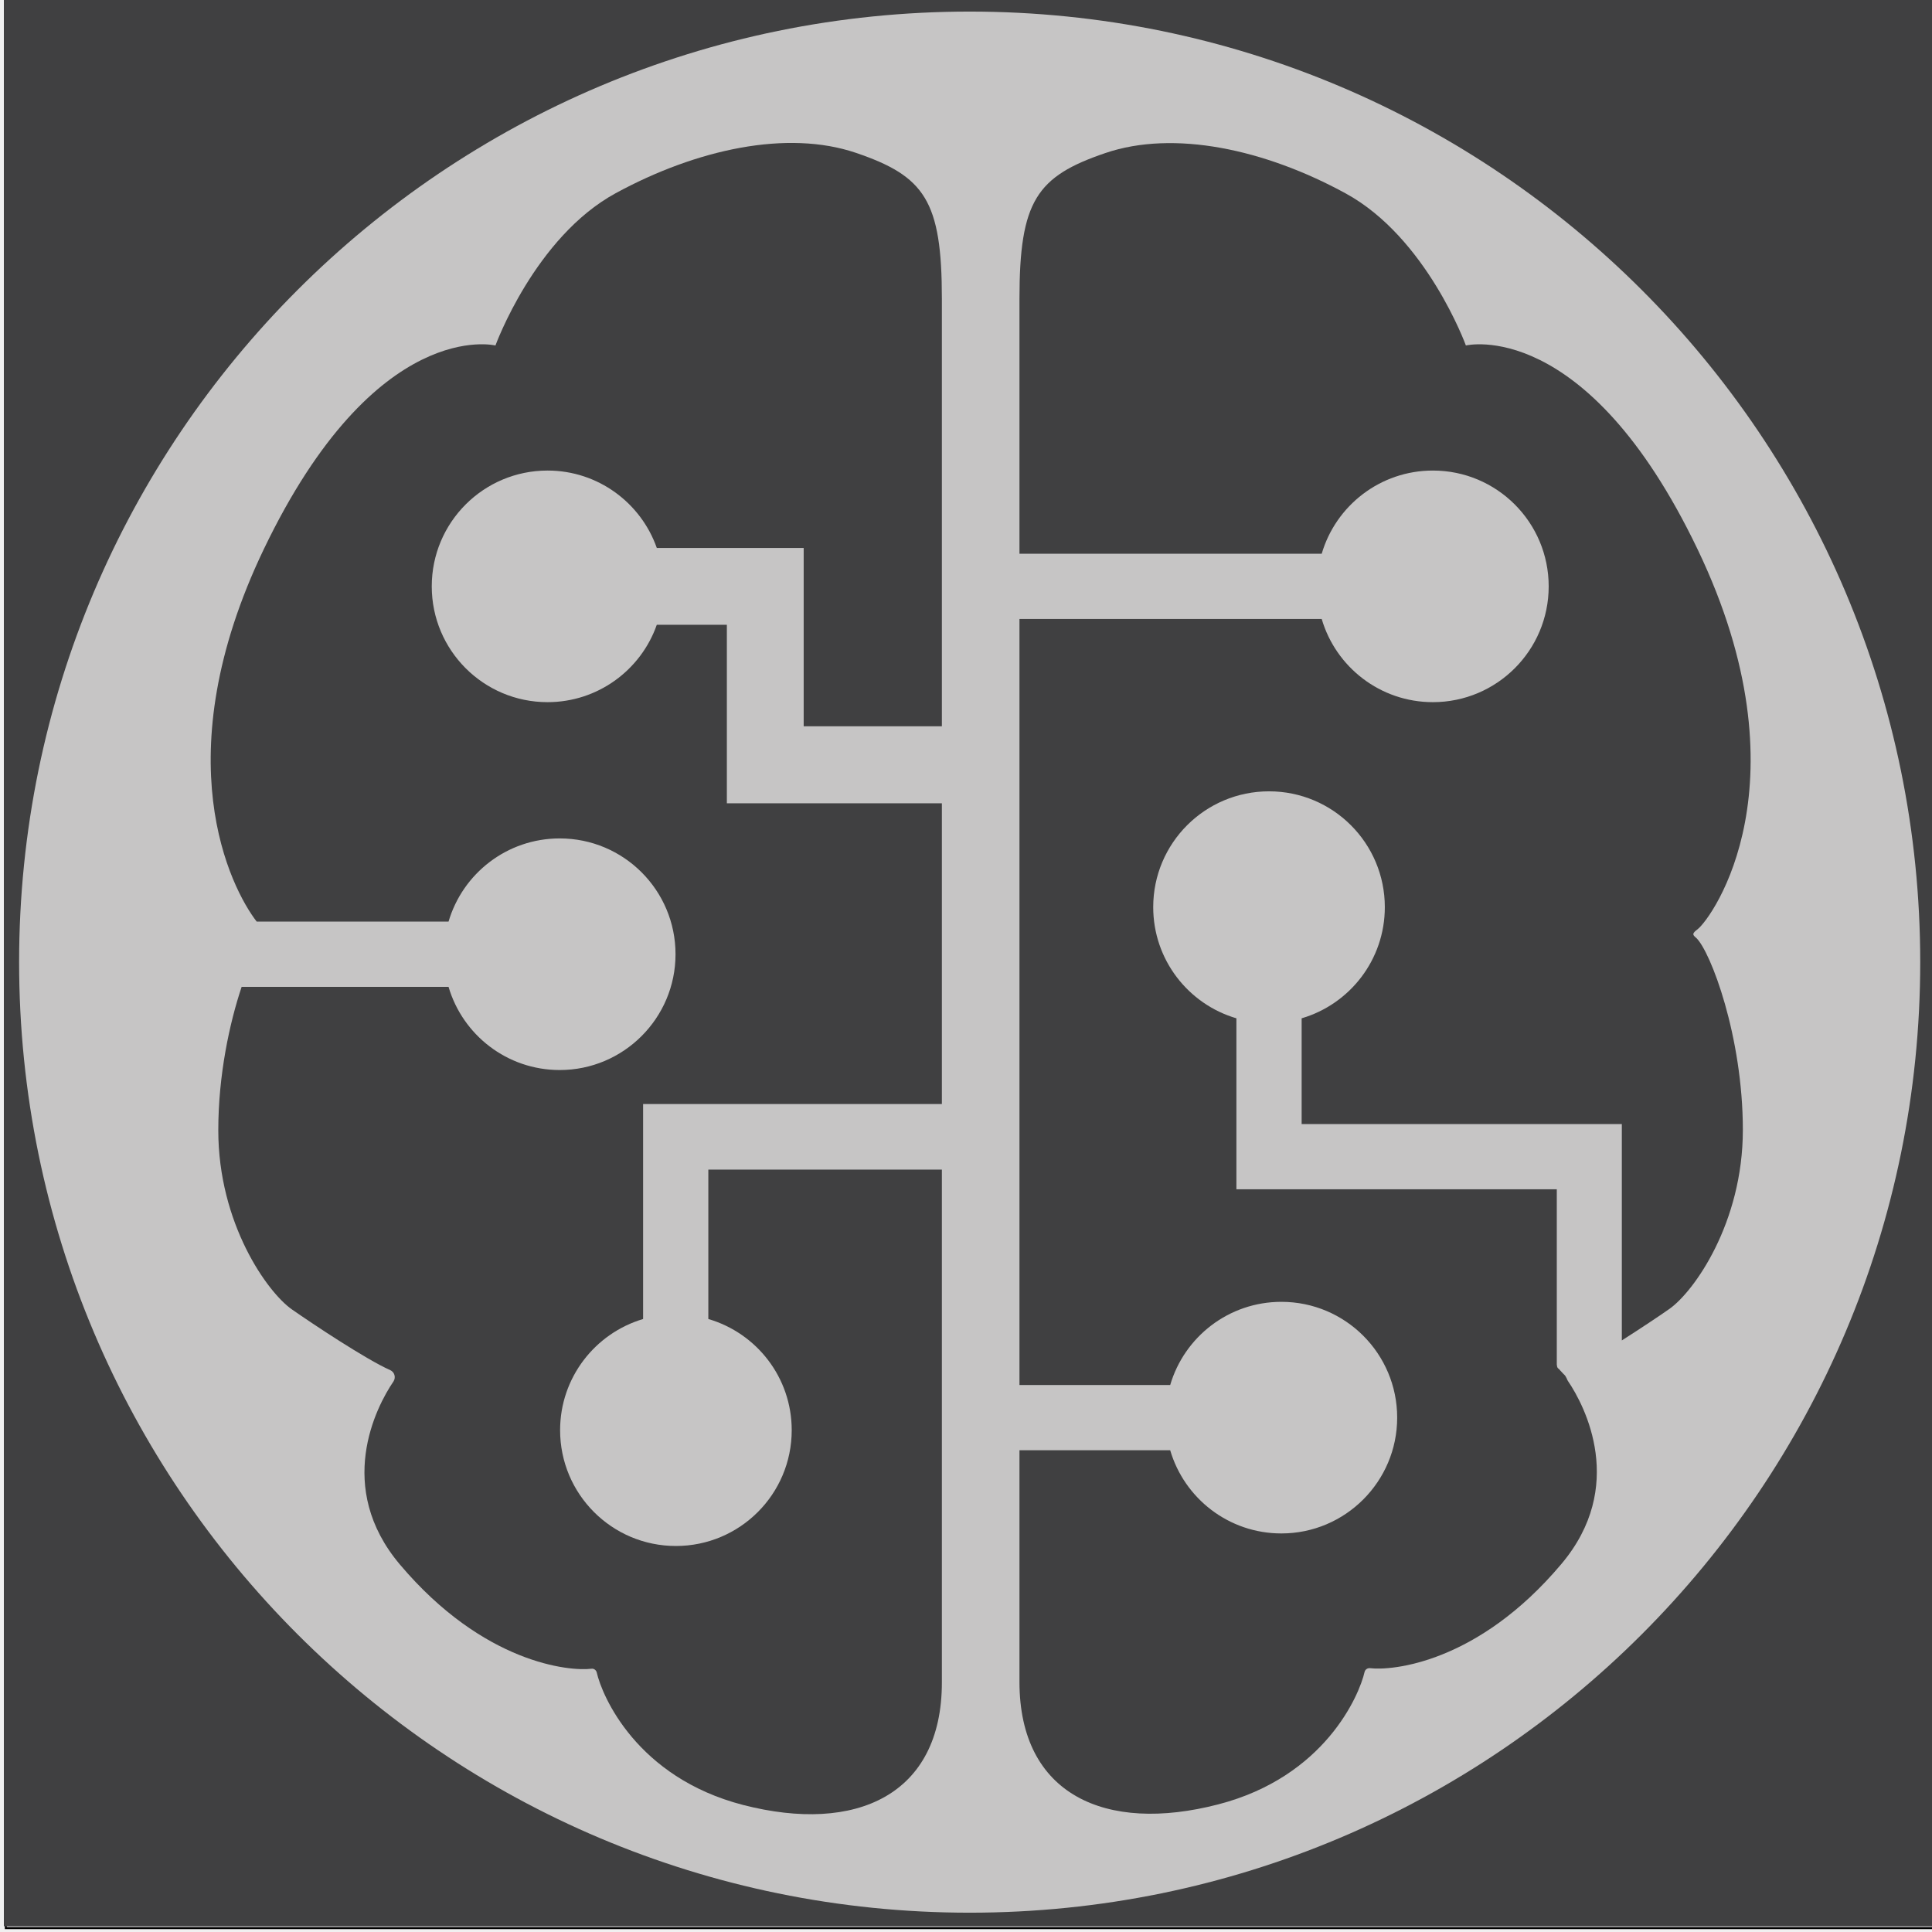
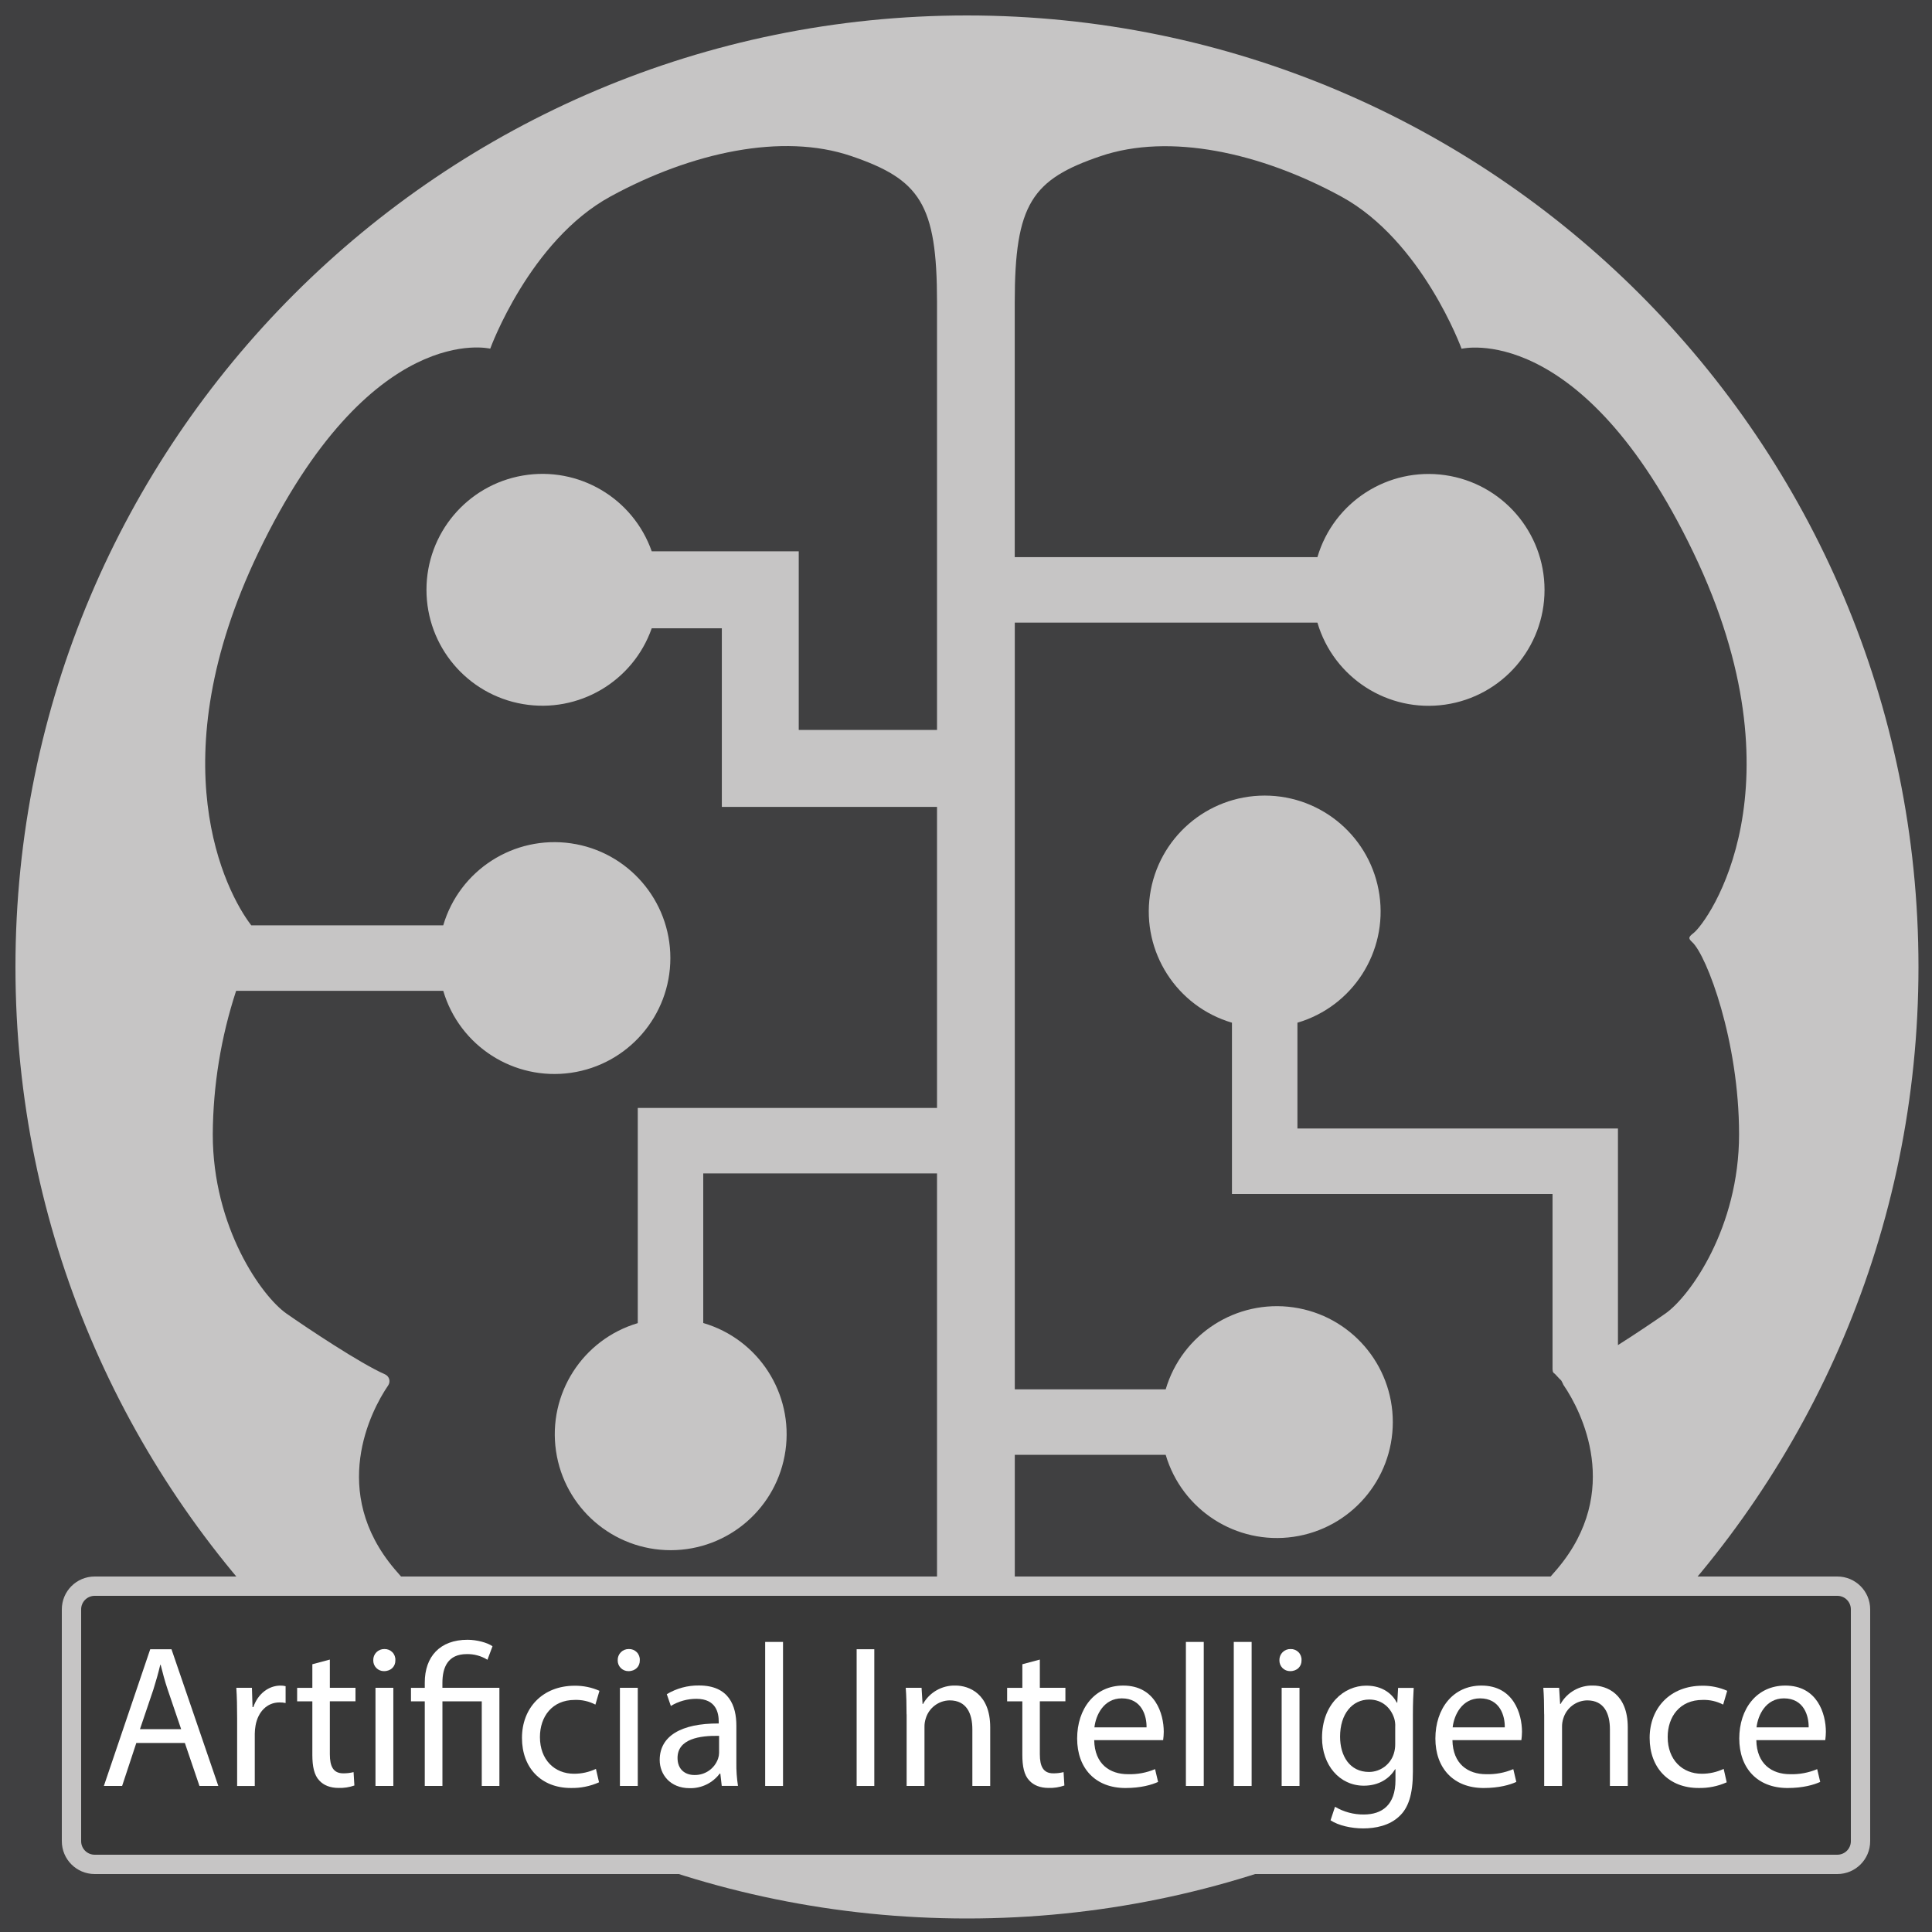
- <svg xmlns="http://www.w3.org/2000/svg" version="1.1" id="Layer_2" x="0px" y="0px" viewBox="0 0 1001 1001" style="enable-background:new 0 0 1001 1001;" xml:space="preserve">
-   <style type="text/css">
- 	.st0{fill:#C6C5C5;stroke:#000000;stroke-miterlimit:10;}
- 	.st1{fill:#404041;}
- </style>
-   <g>
-     <rect x="3" y="-1" class="st0" width="1000" height="1000" />
-     <path class="st1" d="M376.6,323.7h-36.3c-8.2,23.4-30.5,40.1-56.6,40.1c-33.2,0-60-26.9-60-60c0-33.2,26.9-60,60-60   c26.2,0,48.4,16.8,56.6,40.1h76.1v92.4H488c0-123.6,0-221.5,0-221.5c0-50.8-8.9-63.5-44.5-75.6c-35.6-12.1-82.6-1.9-124.5,20.9   S256.7,179,256.7,179s-62-15.3-120,105.5c-51.8,108-17.1,175.7-3.7,193h99.4c7.3-24.9,30.3-43.1,57.6-43.1c33.2,0,60,26.9,60,60   s-26.9,60-60,60c-27.3,0-50.3-18.2-57.6-43.1H125.2c-6.3,18.8-12.1,45.8-12.1,74.3c0,48.3,25.4,83.9,38.1,92.8   c10.9,7.6,38.4,25.9,51,31.5c2.2,1,3,3.7,1.7,5.8c-9.2,13.4-30.4,55,3.3,94.9c43.4,51.4,88,55.4,99.2,54c1.3-0.2,2.5,0.7,2.8,2   c2.7,11.9,20.5,54.3,75.9,68.6c58.4,15,102.9-5.1,102.9-63.5c0-22.7,0-135.8,0-265.7H367v77.4c25,7.3,43.2,30.3,43.2,57.6   c0,33.2-26.9,60-60,60c-33.2,0-60-26.9-60-60c0-27.2,18.1-50.2,43-57.6V572H488c0-51.8,0-105.2,0-155.8H376.6V323.7z" />
-     <path class="st1" d="M879.5,481.5c7.7-5.9,57.9-76.3,0-197c-57.9-120.7-120-105.5-120-105.5s-20.3-55.9-62.3-78.8   c-41.9-22.9-89-33-124.5-20.9c-35.6,12.1-44.5,24.8-44.5,75.6c0,0,0,53.8,0,132h156.6c7.3-24.9,30.3-43.1,57.6-43.1   c33.2,0,60,26.9,60,60c0,33.2-26.9,60-60,60c-27.3,0-50.3-18.2-57.6-43.1H528.2v396.9h78.1c7.3-24.9,30.3-43.1,57.6-43.1   c33.2,0,60,26.9,60,60s-26.9,60-60,60c-27.3,0-50.3-18.2-57.6-43.1h-78.1v120c0,58.5,44.6,78.6,102.9,63.5   c55.4-14.3,73.2-56.7,75.9-68.6c0.3-1.3,1.5-2.1,2.8-2c11.3,1.4,55.9-2.5,99.2-54c33.7-40,12.4-81.6,3.3-94.9   c-0.2-0.4-0.4-0.7-0.5-1.1c-0.2-0.3-0.4-0.7-0.6-1.1c0,0,0,0,0,0c-0.1-0.1-0.1-0.2-0.1-0.2c-0.1-0.1-0.2-0.2-0.2-0.3   c-0.3-0.3-0.6-0.6-0.9-0.9c-0.5-0.5-0.9-1-1.4-1.5c-0.2-0.2-0.4-0.4-0.6-0.7c-0.1-0.1-0.1-0.1-0.2-0.2c0,0,0,0,0,0   c0,0-0.1-0.1-0.1-0.1c-0.7-0.4-1.1-1.2-1-2h-0.1v-91.1H640.6v-88.6c-24.9-7.3-43.1-30.3-43.1-57.6c0-33.2,26.9-60,60-60   c33.2,0,60,26.9,60,60c0,27.3-18.2,50.3-43.1,57.6v54.8h165.9v112.1c9.7-6.2,19.2-12.5,24.6-16.3c12.7-8.9,38.1-44.5,38.1-92.8   s-16.7-92.5-24.2-99.5C876.8,484.3,876.7,483.6,879.5,481.5z" />
+ <svg xmlns="http://www.w3.org/2000/svg" id="_8_-_Artificial_Intelligence_copy" data-name="8 - Artificial Intelligence copy" viewBox="0 0 1000 1000">
+   <defs>
+     <style>.cls-1,.cls-4{fill:#c6c5c5;}.cls-1{stroke:#000;stroke-miterlimit:10;}.cls-2{fill:#404041;}.cls-3{fill:#383838;}.cls-5{fill:#fff;}</style>
+   </defs>
+   <rect class="cls-1" y="0.5" width="1000" height="1000" />
+   <path class="cls-2" d="M373.62,325.19H337.34a60,60,0,1,1,0-39.82h76.09v92.45H485V156.33c0-50.83-8.9-63.48-44.48-75.58S357.94,78.82,316,101.69s-62.26,78.78-62.26,78.78-62-15.25-120,105.48c-51.81,108-17.08,175.65-3.68,193h99.36a60,60,0,1,1,0,33.89H122.22a243,243,0,0,0-12.09,74.29c0,48.29,25.42,83.87,38.13,92.76,10.9,7.63,38.38,25.93,51,31.46a3.88,3.88,0,0,1,1.65,5.76c-9.18,13.39-30.43,55,3.25,94.95,43.36,51.43,88,55.39,99.24,54a2.55,2.55,0,0,1,2.79,2c2.67,11.9,20.46,54.32,75.88,68.6,58.37,15,102.93-5.08,102.93-63.54V607.35H364v77.44a60,60,0,1,1-33.89.06V573.46H485V417.64H373.62V325.19Z" />
+   <path class="cls-2" d="M876.51,483c7.66-5.91,57.94-76.3,0-197s-120-105.48-120-105.48-20.33-55.91-62.27-78.78-89-33-124.53-20.94-44.48,24.76-44.48,75.58v132H681.89a60,60,0,1,1,0,33.89H525.26V719.13h78.1a60,60,0,1,1,0,33.89h-78.1v120c0,58.46,44.56,78.59,102.94,63.54,55.41-14.28,73.2-56.7,75.87-68.6a2.55,2.55,0,0,1,2.8-2c11.29,1.44,55.88-2.52,99.24-54,33.68-40,12.43-81.55,3.25-94.95a3.84,3.84,0,0,1-.53-1.13,5.42,5.42,0,0,1-.57-1.07l0,0a0.75,0.75,0,0,1-.15-0.23l-0.24-.28a12.11,12.11,0,0,1-.89-0.85c-0.46-.48-0.91-1-1.36-1.48-0.21-.22-0.41-0.45-0.63-0.66-0.06-.06-0.14-0.12-0.2-0.19h0l-0.12-.11a1.93,1.93,0,0,1-1-2h-0.08V618H637.66V529.35a60,60,0,1,1,33.89,0v54.75h165.9V696.22c9.71-6.16,19.16-12.55,24.56-16.33,12.71-8.9,38.13-44.47,38.13-92.76s-16.67-92.46-24.24-99.47C873.87,485.78,873.76,485.11,876.51,483Z" />
+   <g id="RING">
+     <path class="cls-2" d="M0,0V1000H1000V0H0ZM500.5,993C228.5,993,8,772.5,8,500.5S228.5,8,500.5,8,993,228.5,993,500.5,772.5,993,500.5,993Z" />
  </g>
-   <path class="st1" d="M2-2V998h1000V-2H2z M502.4,991C230.4,991,9.9,770.5,9.9,498.5S230.4,6,502.4,6s492.5,220.5,492.5,492.5  S774.4,991,502.4,991z" />
+   <g id="Layer_3_copy_15" data-name="Layer 3 copy 15">
+     <rect class="cls-3" x="37" y="821" width="926" height="144" rx="12" ry="12" />
+     <path class="cls-4" d="M951,970H49a17,17,0,0,1-17-17V833a17,17,0,0,1,17-17H951a17,17,0,0,1,17,17V953A17,17,0,0,1,951,970ZM49,826a7,7,0,0,0-7,7V953a7,7,0,0,0,7,7H951a7,7,0,0,0,7-7V833a7,7,0,0,0-7-7H49Z" />
+     <path class="cls-5" d="M70.56,902.15l-7.35,22.26H53.76l24-70.77h11L113,924.41h-9.76l-7.56-22.26H70.56ZM93.76,895l-6.93-20.37c-1.58-4.62-2.62-8.82-3.67-12.92H82.95c-1,4.2-2.2,8.5-3.57,12.81L72.45,895H93.76Z" />
+     <path class="cls-5" d="M122.74,889.44c0-6-.1-11.13-0.42-15.85h8.08l0.31,10h0.42c2.31-6.82,7.87-11.13,14.07-11.13a10,10,0,0,1,2.63.31v8.71a13.89,13.89,0,0,0-3.15-.31c-6.51,0-11.13,4.93-12.39,11.86a26,26,0,0,0-.42,4.3v27.09h-9.13v-35Z" />
+     <path class="cls-5" d="M170.73,859v14.59H184v7H170.73V908c0,6.3,1.78,9.87,6.93,9.87a20.58,20.58,0,0,0,5.35-.63l0.42,6.93a22.61,22.61,0,0,1-8.19,1.26c-4.3,0-7.77-1.37-10-3.88-2.62-2.73-3.57-7.25-3.57-13.23V880.62h-7.87v-7h7.87V861.41Z" />
+     <path class="cls-5" d="M204.64,859.31c0.1,3.15-2.2,5.67-5.88,5.67a5.49,5.49,0,0,1-5.56-5.67,5.63,5.63,0,0,1,5.77-5.77A5.48,5.48,0,0,1,204.64,859.31Zm-10.29,65.1V873.59h9.24v50.82h-9.24Z" />
+     <path class="cls-5" d="M219.86,924.41V880.62h-7.14v-7h7.14v-2.73c0-13.44,7.87-22.15,22.15-22.15,4.73,0,10.29,1.47,12.91,3.36l-2.62,7a19.43,19.43,0,0,0-10.71-2.94c-9.76,0-12.6,6.82-12.6,14.91v2.52h29.5v50.82h-9.13V880.62H229v43.78h-9.13Z" />
+     <path class="cls-5" d="M310.06,922.52a34,34,0,0,1-14.59,2.94c-15.33,0-25.3-10.39-25.3-25.93s10.71-27,27.3-27a30.89,30.89,0,0,1,12.81,2.63l-2.1,7.14a21.43,21.43,0,0,0-10.71-2.42c-11.65,0-18,8.61-18,19.21,0,11.76,7.56,19,17.64,19a26.26,26.26,0,0,0,11.34-2.52Z" />
+     <path class="cls-5" d="M331.16,859.31c0.1,3.15-2.2,5.67-5.88,5.67a5.49,5.49,0,0,1-5.56-5.67,5.63,5.63,0,0,1,5.77-5.77A5.48,5.48,0,0,1,331.16,859.31Zm-10.29,65.1V873.59h9.24v50.82h-9.24Z" />
+     <path class="cls-5" d="M373.58,924.41l-0.74-6.4h-0.31A18.93,18.93,0,0,1,357,925.56c-10.29,0-15.54-7.25-15.54-14.59,0-12.28,10.92-19,30.55-18.9v-1c0-4.2-1.15-11.76-11.55-11.76A25.32,25.32,0,0,0,347.23,883l-2.1-6.09a31.54,31.54,0,0,1,16.69-4.51c15.54,0,19.32,10.6,19.32,20.79v19a71.56,71.56,0,0,0,.84,12.18h-8.4Zm-1.37-25.93c-10.08-.21-21.52,1.57-21.52,11.44,0,6,4,8.82,8.71,8.82a12.64,12.64,0,0,0,12.28-8.5,9.64,9.64,0,0,0,.52-2.94v-8.82Z" />
+     <path class="cls-5" d="M396.05,849.86h9.24v74.55h-9.24V849.86Z" />
+     <path class="cls-5" d="M452.54,853.64v70.77H443.4V853.64h9.13Z" />
+     <path class="cls-5" d="M469.23,887.34c0-5.25-.1-9.55-0.42-13.75H477l0.52,8.4h0.21a18.69,18.69,0,0,1,16.8-9.55c7,0,18,4.2,18,21.63v30.34h-9.24V895.11c0-8.19-3-15-11.76-15a13.13,13.13,0,0,0-12.39,9.45,13.28,13.28,0,0,0-.63,4.3v30.55h-9.24V887.34Z" />
+     <path class="cls-5" d="M538.22,859v14.59h13.23v7H538.22V908c0,6.3,1.79,9.87,6.93,9.87a20.58,20.58,0,0,0,5.35-.63l0.42,6.93a22.61,22.61,0,0,1-8.19,1.26c-4.3,0-7.77-1.37-10-3.88-2.62-2.73-3.57-7.25-3.57-13.23V880.62h-7.87v-7h7.88V861.41Z" />
+     <path class="cls-5" d="M566.36,900.68c0.21,12.5,8.19,17.64,17.43,17.64a33.42,33.42,0,0,0,14.07-2.62l1.57,6.62c-3.25,1.47-8.82,3.15-16.9,3.15-15.64,0-25-10.29-25-25.62s9-27.4,23.83-27.4c16.59,0,21,14.59,21,23.94a34.71,34.71,0,0,1-.32,4.3h-35.7Zm27.09-6.61c0.11-5.88-2.42-15-12.81-15-9.34,0-13.44,8.61-14.17,15h27Z" />
+     <path class="cls-5" d="M613.82,849.86h9.24v74.55h-9.24V849.86Z" />
+     <path class="cls-5" d="M638.6,849.86h9.24v74.55H638.6V849.86Z" />
+     <path class="cls-5" d="M673.67,859.31c0.1,3.15-2.21,5.67-5.88,5.67a5.49,5.49,0,0,1-5.57-5.67,5.63,5.63,0,0,1,5.78-5.77A5.48,5.48,0,0,1,673.67,859.31Zm-10.29,65.1V873.59h9.24v50.82h-9.24Z" />
+     <path class="cls-5" d="M731.73,873.59c-0.21,3.67-.42,7.77-0.42,14v29.5c0,11.65-2.31,18.79-7.24,23.2-4.94,4.62-12.08,6.09-18.48,6.09-6.09,0-12.81-1.47-16.9-4.2l2.31-7a28.66,28.66,0,0,0,14.91,4c9.45,0,16.38-4.93,16.38-17.74v-5.67h-0.21c-2.83,4.72-8.29,8.5-16.17,8.5-12.6,0-21.63-10.71-21.63-24.78,0-17.22,11.24-27,22.89-27,8.82,0,13.65,4.62,15.85,8.82h0.21l0.42-7.67h8.08Zm-9.55,20.05a13.16,13.16,0,0,0-.53-4.2c-1.68-5.35-6.19-9.76-12.91-9.76-8.82,0-15.12,7.46-15.12,19.21,0,10,5,18.27,15,18.27a13.51,13.51,0,0,0,12.81-9.45,16.09,16.09,0,0,0,.73-4.93v-9.13Z" />
+     <path class="cls-5" d="M751.78,900.68c0.21,12.5,8.19,17.64,17.43,17.64a33.42,33.42,0,0,0,14.07-2.62l1.57,6.62c-3.25,1.47-8.82,3.15-16.9,3.15-15.64,0-25-10.29-25-25.62s9-27.4,23.83-27.4c16.59,0,21,14.59,21,23.94a34.71,34.71,0,0,1-.32,4.3h-35.7Zm27.09-6.61c0.11-5.88-2.42-15-12.81-15-9.34,0-13.44,8.61-14.17,15h27Z" />
+     <path class="cls-5" d="M799.24,887.34c0-5.25-.1-9.55-0.42-13.75H807l0.52,8.4h0.21a18.69,18.69,0,0,1,16.8-9.55c7,0,18,4.2,18,21.63v30.34h-9.24V895.11c0-8.19-3-15-11.76-15a13.13,13.13,0,0,0-12.39,9.45,13.28,13.28,0,0,0-.63,4.3v30.55h-9.24V887.34Z" />
+     <path class="cls-5" d="M893.74,922.52a34,34,0,0,1-14.59,2.94c-15.33,0-25.3-10.39-25.3-25.93s10.71-27,27.3-27A30.89,30.89,0,0,1,894,875.16l-2.1,7.14a21.43,21.43,0,0,0-10.71-2.42c-11.66,0-18,8.61-18,19.21,0,11.76,7.56,19,17.64,19a26.26,26.26,0,0,0,11.34-2.52Z" />
+     <path class="cls-5" d="M909.07,900.68c0.21,12.5,8.19,17.64,17.43,17.64a33.42,33.42,0,0,0,14.07-2.62l1.57,6.62c-3.25,1.47-8.82,3.15-16.9,3.15-15.64,0-25-10.29-25-25.62s9-27.4,23.83-27.4c16.59,0,21,14.59,21,23.94a34.71,34.71,0,0,1-.32,4.3h-35.7Zm27.09-6.61c0.1-5.88-2.42-15-12.81-15-9.34,0-13.44,8.61-14.17,15h27Z" />
+   </g>
</svg>
